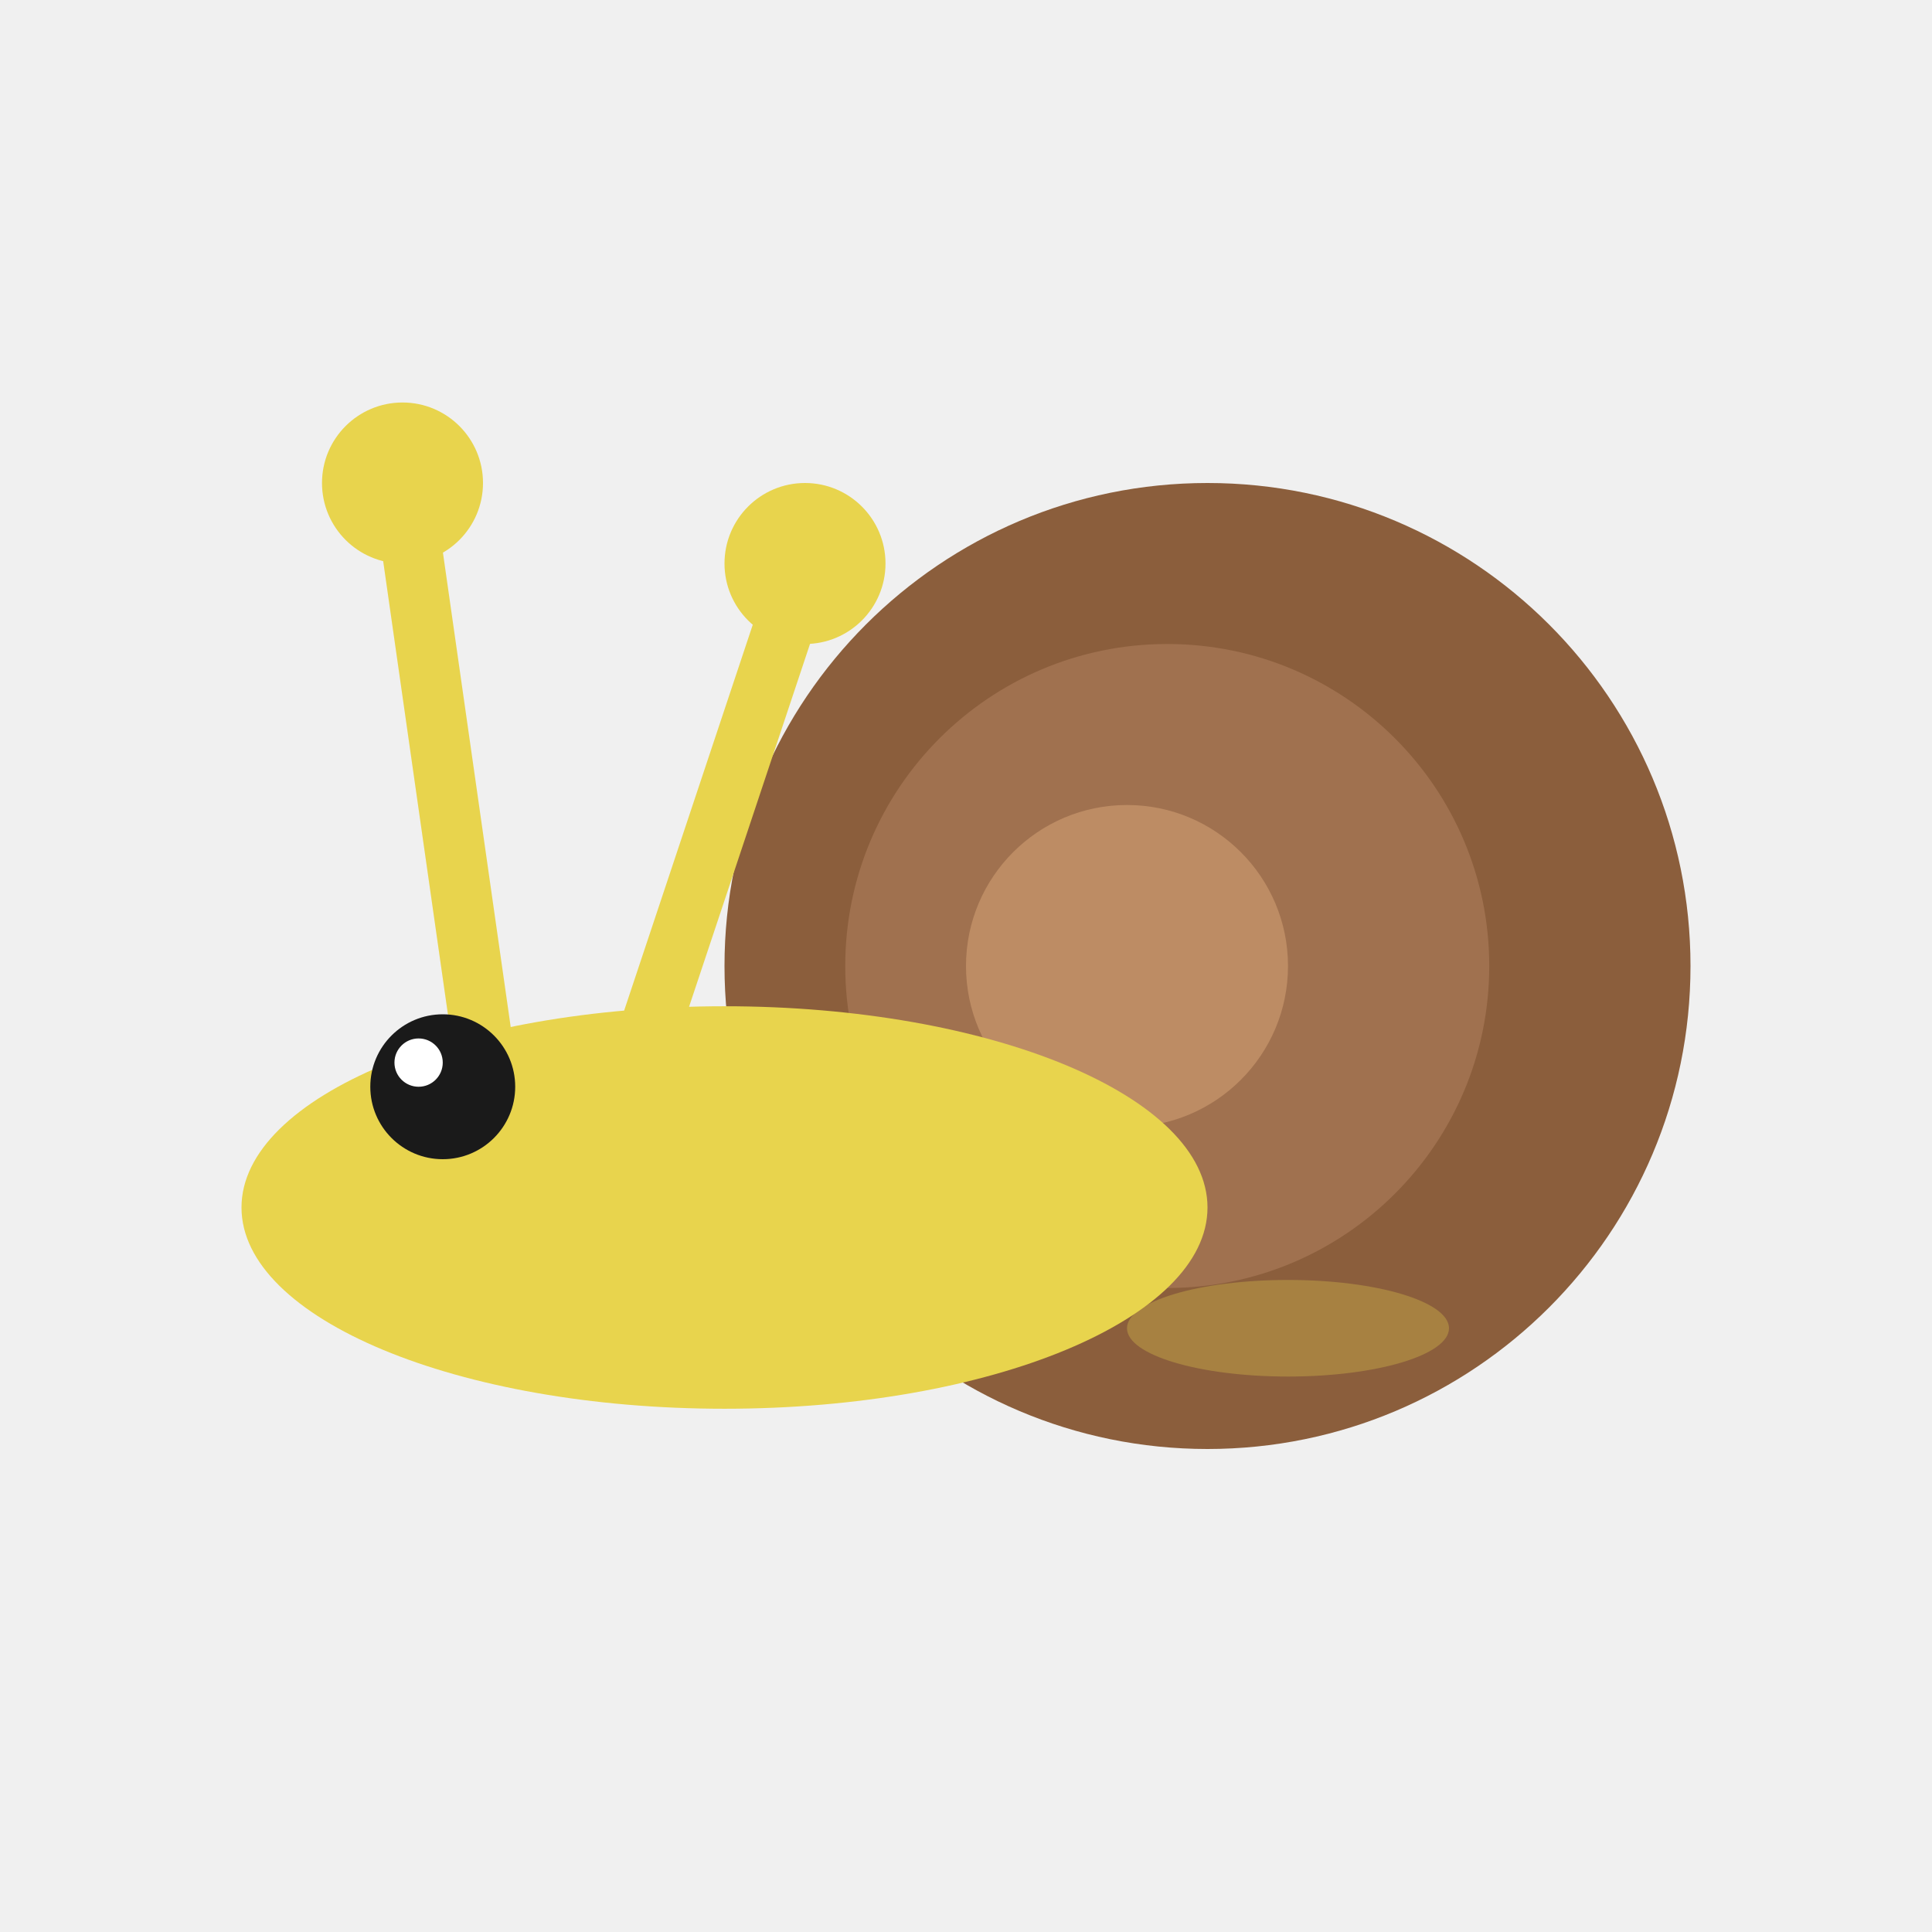
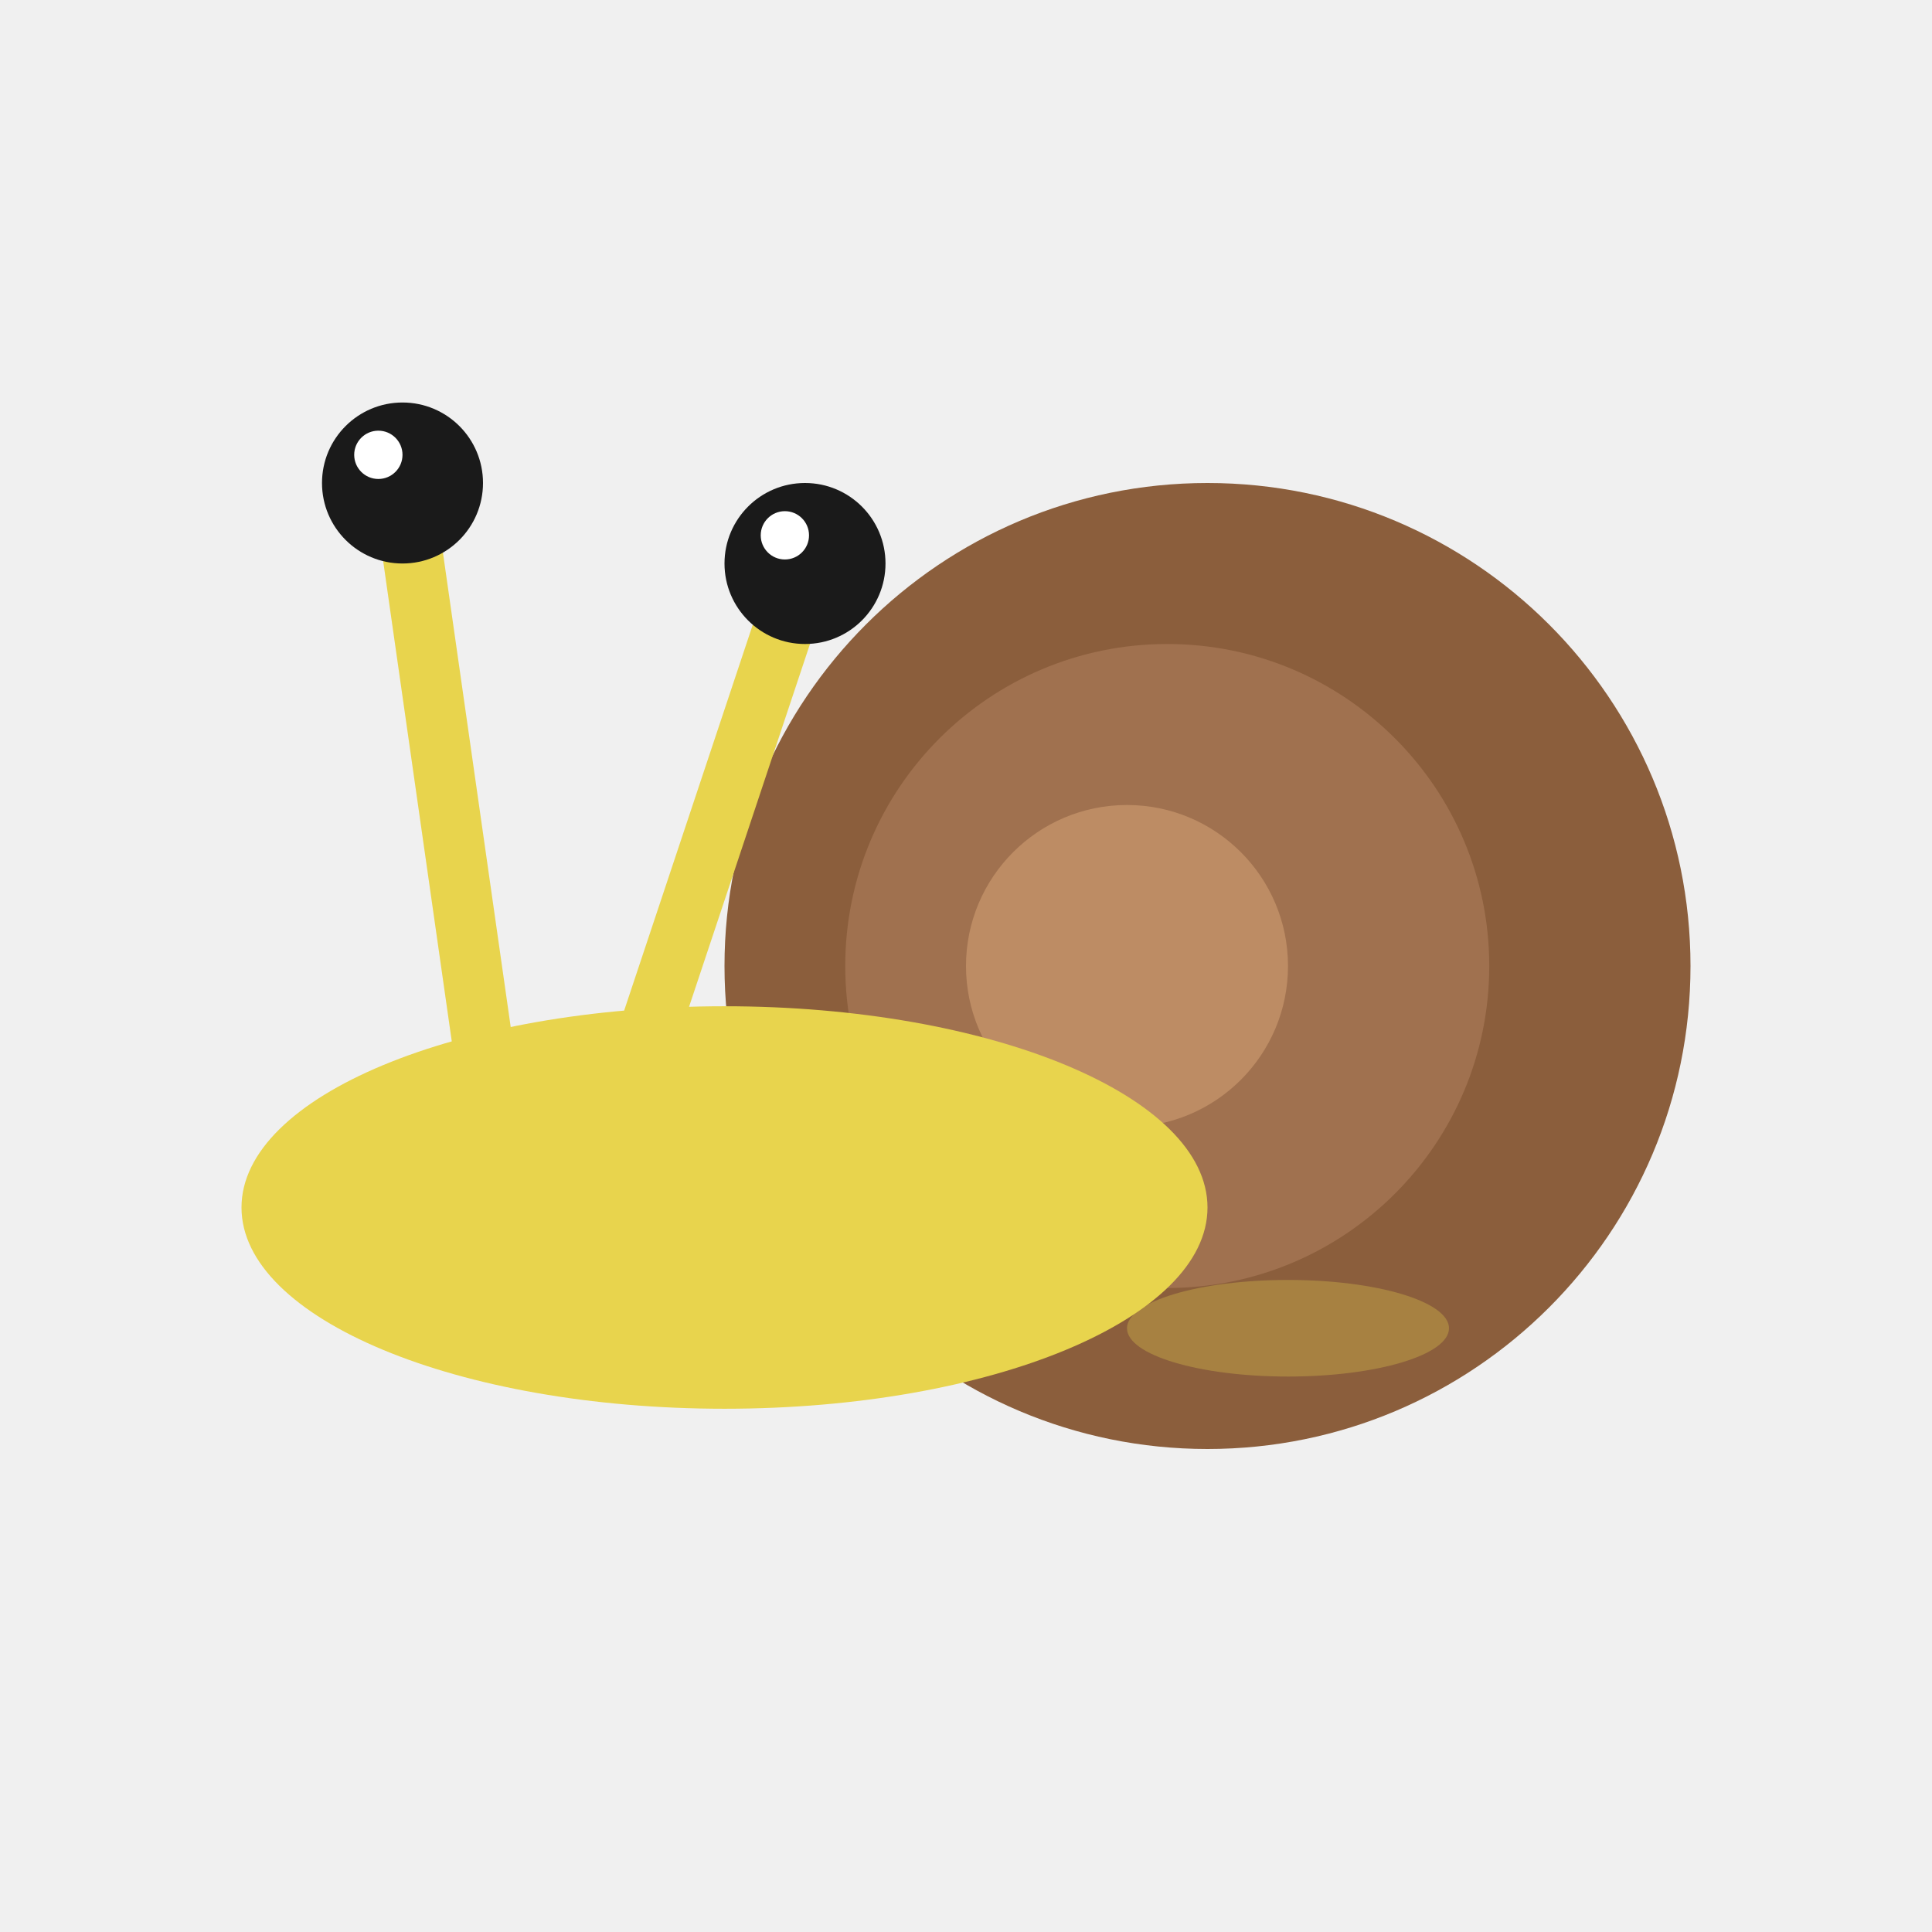
<svg xmlns="http://www.w3.org/2000/svg" viewBox="0 0 48 48" width="48" height="48">
  <g transform="translate(48, 0) scale(-1, 1)">
    <circle cx="18" cy="24" r="12" fill="#8B5E3C" />
    <circle cx="19" cy="24" r="8" fill="#A0714F" />
    <circle cx="20" cy="24" r="4" fill="#BD8C64" />
    <ellipse cx="30" cy="30" rx="12" ry="5" fill="#E8D44D" />
    <ellipse cx="16" cy="33" rx="4" ry="1.2" fill="#E8D44D" opacity="0.3" />
    <line x1="32" y1="26" x2="28" y2="14" stroke="#E8D44D" stroke-width="1.5" stroke-linecap="round" />
-     <circle cx="28" cy="14" r="2" fill="#E8D44D" />
+     <circle cx="28" cy="14" r="2" fill="#1a1a1a" />
+     <circle cx="28.5" cy="13.3" r="0.6" fill="white" />
    <line x1="36" y1="26" x2="38" y2="12" stroke="#E8D44D" stroke-width="1.5" stroke-linecap="round" />
-     <circle cx="38" cy="12" r="2" fill="#E8D44D" />
-     <circle cx="37" cy="27" r="1.8" fill="#1a1a1a" />
-     <circle cx="37.6" cy="26.4" r="0.6" fill="white" />
+     <circle cx="38" cy="12" r="2" fill="#1a1a1a" />
+     <circle cx="38.6" cy="11.3" r="0.6" fill="white" />
  </g>
</svg>
